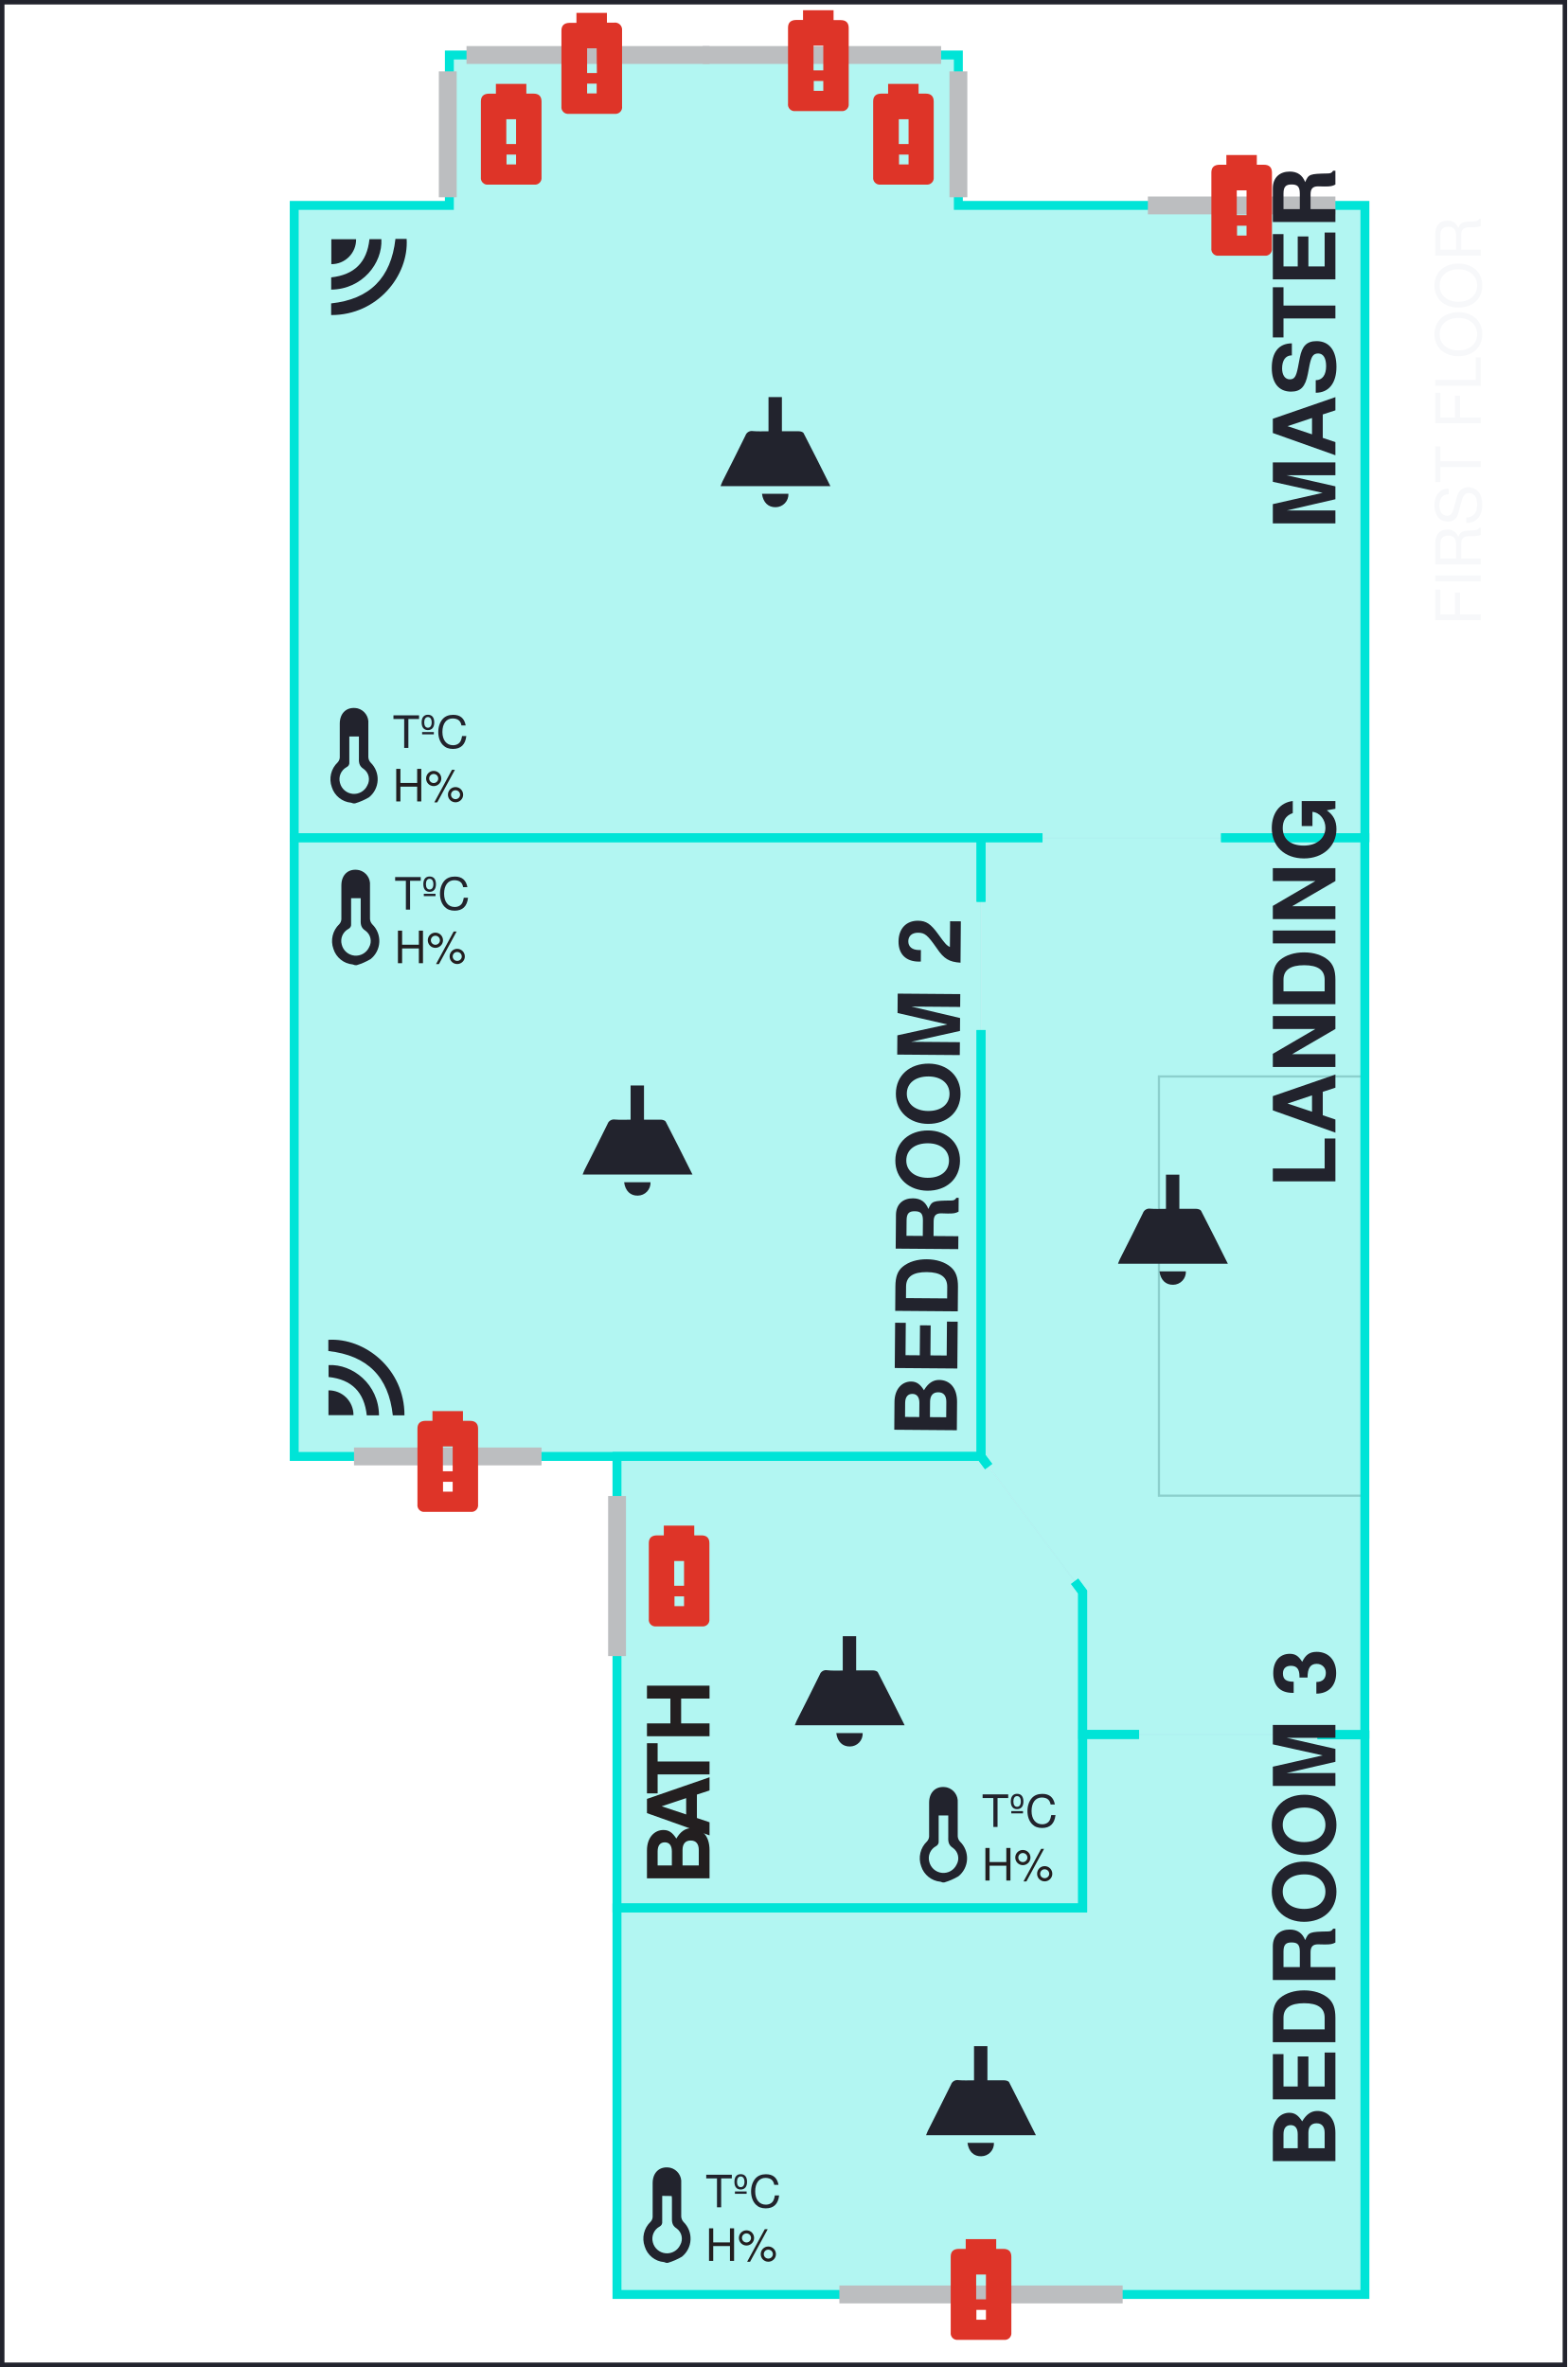
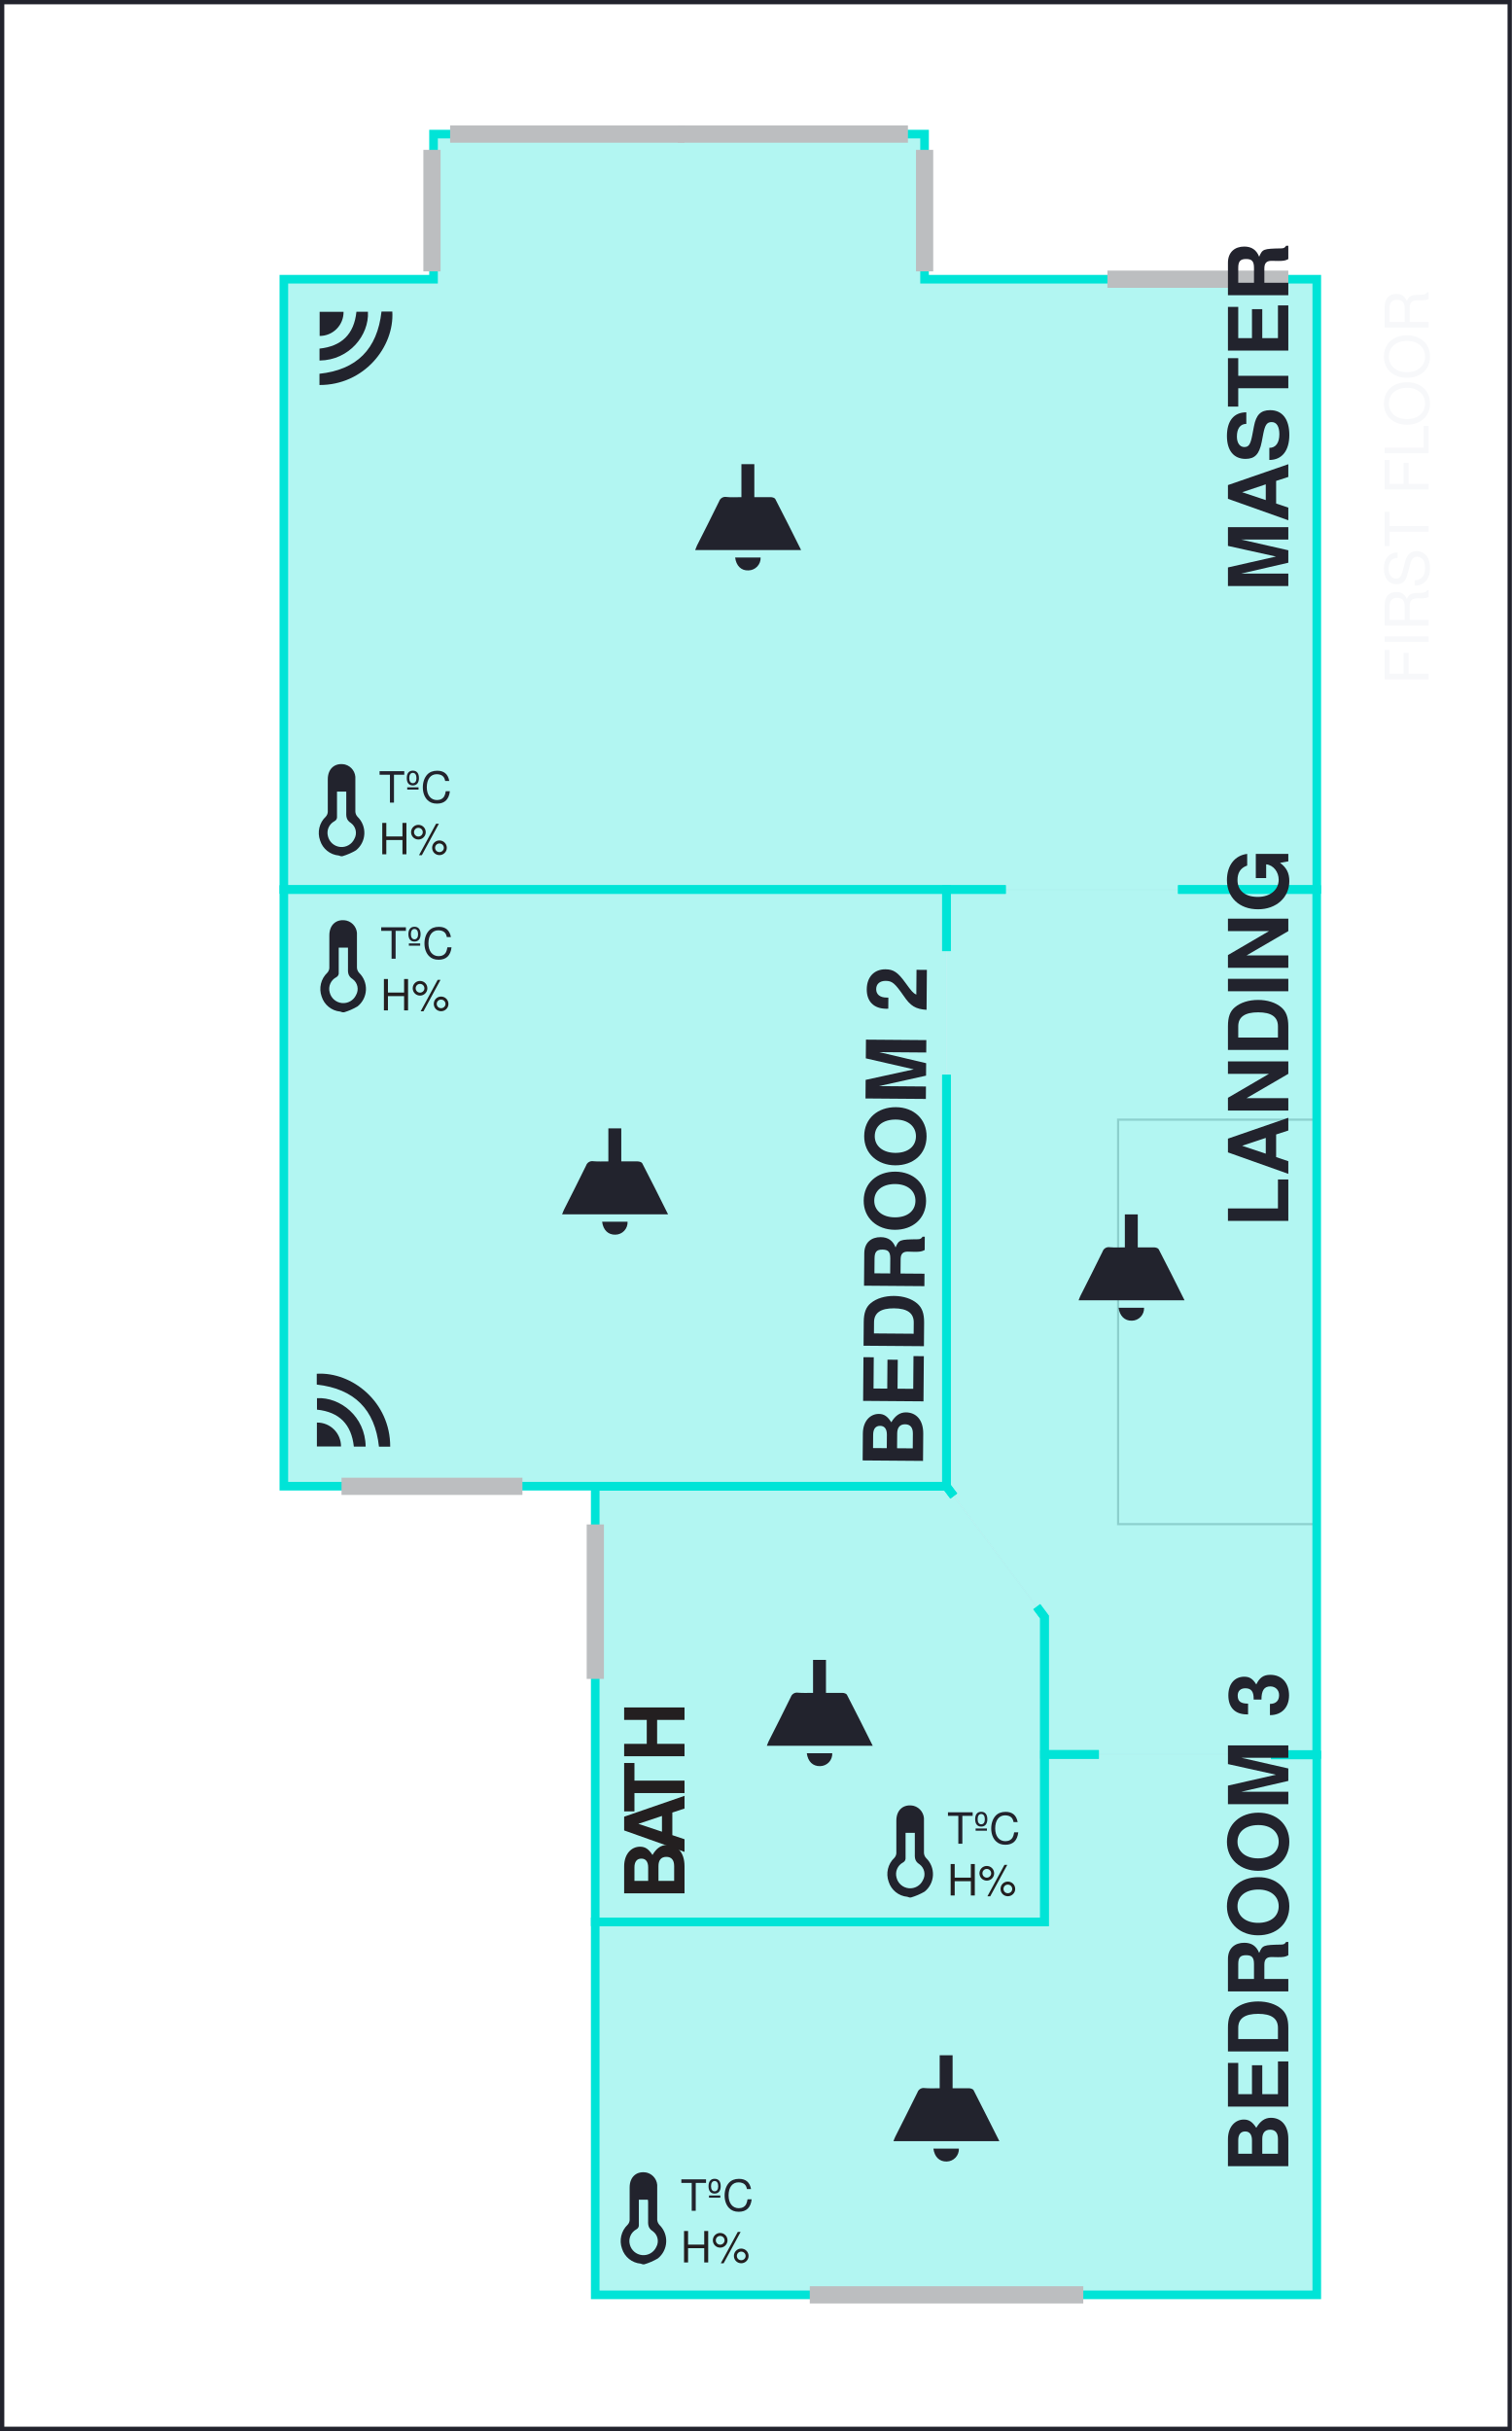
- <svg xmlns="http://www.w3.org/2000/svg" viewBox="0 0 351 530.19">
+ <svg xmlns="http://www.w3.org/2000/svg" viewBox="0 0 351 564.36">
  <defs>
    <style>
      .cls-1, .cls-2, .cls-4, .cls-6, .cls-7 {
        fill: none;
        stroke-miterlimit: 10;
      }

      .cls-1, .cls-4 {
        stroke: #22232d;
      }

      .cls-2 {
        stroke: #f7f8fa;
        stroke-width: 0.25px;
      }

-       .cls-12, .cls-3 {
+       .cls-11, .cls-3 {
        fill: #f7f8fa;
      }

      .cls-3 {
        opacity: 0.14;
      }

      .cls-4 {
        stroke-width: 0.5px;
        opacity: 0.25;
      }

      .cls-5 {
        fill: #00e4d7;
        opacity: 0.3;
      }

      .cls-6 {
        stroke: #00e4d7;
        stroke-width: 2px;
      }

      .cls-7 {
        stroke: #bcbec0;
        stroke-width: 4px;
      }

-       .cls-8 {
-         fill: #de3428;
-       }
- 
-       .cls-10, .cls-14, .cls-9 {
+       .cls-13, .cls-8, .cls-9 {
        fill: #22232d;
      }

-       .cls-10 {
+       .cls-9 {
        font-size: 10px;
      }

-       .cls-10, .cls-12 {
+       .cls-11, .cls-9 {
        font-family: Helvetica, Helvetica;
      }

-       .cls-11, .cls-15 {
+       .cls-10, .cls-14 {
        fill: #231f20;
      }

-       .cls-12 {
+       .cls-11 {
        font-size: 14px;
      }

-       .cls-13 {
+       .cls-12 {
        letter-spacing: -0.02em;
      }

-       .cls-14, .cls-15 {
+       .cls-13, .cls-14 {
        font-size: 19.24px;
        font-family: HelveticaNeue-CondensedBold, Helvetica Neue;
        font-weight: 700;
      }

-       .cls-16 {
+       .cls-15 {
        letter-spacing: -0.06em;
      }
    </style>
  </defs>
  <g id="Background">
-     <rect class="cls-1" x="0.5" y="0.5" width="350" height="529.19" />
+     <rect class="cls-1" x="0.5" y="0.5" width="350" height="563.36" />
  </g>
  <g id="house-outline">
-     <path id="house-border" class="cls-2" d="M305.21,513.44H137.69V325.73H65.4V45.51h34.75V11.82h114V45.51h91.06V513.44" transform="translate(0.5 0.5)" />
-     <path id="house-fill" class="cls-3" d="M305.21,513.44H137.69V325.73H65.4V45.51h34.75V11.82h114V45.51h91.06V513.44" transform="translate(0.5 0.5)" />
-     <path id="bedroom_2_border" class="cls-2" d="M65.4,187.14H219.23V325.73H65.4Z" transform="translate(0.5 0.5)" />
-     <path id="landing_border" class="cls-2" d="M305.21,388H242V356.1l-22.74-30.37V187.14h86Z" transform="translate(0.5 0.5)" />
-     <path id="bedroom_3_border" class="cls-2" d="M137.69,513.44V426.91L242,426.86V388h63.24V513.44H137.69Z" transform="translate(0.5 0.5)" />
-     <path id="bedroom_1_border" class="cls-2" d="M195.33,187.14H65.4V45.51h34.75V11.82h114V45.51h91.06V187.14H195.33" transform="translate(0.5 0.5)" />
-     <path id="bathroom_border" class="cls-2" d="M219.23,325.73,242,356.1v70.76H137.69V325.73h81.54" transform="translate(0.5 0.5)" />
+     <path id="house-border" class="cls-2" d="M305.21,532.25H137.69V344.55H65.4V64.32h34.75V30.63h114V64.32h91.06V532.25" transform="translate(0.5 0.5)" />
+     <path id="house-fill" class="cls-3" d="M305.21,532.25H137.69V344.55H65.4V64.32h34.75V30.63h114V64.32h91.06V532.25" transform="translate(0.5 0.5)" />
+     <path id="bedroom_2_border" class="cls-2" d="M65.4,206H219.23v138.6H65.4Z" transform="translate(0.5 0.5)" />
+     <path id="landing_border" class="cls-2" d="M305.21,406.81H242v-31.9l-22.74-30.36V206h86Z" transform="translate(0.5 0.5)" />
+     <path id="bedroom_3_border" class="cls-2" d="M137.69,532.25V445.72L242,445.67V406.81h63.24V532.25H137.69Z" transform="translate(0.5 0.5)" />
+     <path id="bedroom_1_border" class="cls-2" d="M195.33,206H65.4V64.32h34.75V30.63h114V64.32h91.06V206H195.33" transform="translate(0.5 0.5)" />
+     <path id="bathroom_border" class="cls-2" d="M219.23,344.55,242,374.91v70.76H137.69V344.55h81.54" transform="translate(0.5 0.5)" />
  </g>
  <g id="misc">
-     <rect class="cls-4" x="259.58" y="241.12" width="46.14" height="93.9" />
+     <rect class="cls-4" x="259.58" y="259.93" width="46.14" height="93.9" />
  </g>
  <g id="motion_fill">
-     <path id="binary_sensor.landing_motion_fill" class="cls-5" d="M305.21,388H242V356.1l-22.74-30.37V187.14h86Z" transform="translate(0.5 0.5)" />
-     <path id="binary_sensor.bedroom_3_motion_fill" class="cls-5" d="M137.69,513.44V426.91L242,426.86V388h63.24V513.44H137.69Z" transform="translate(0.5 0.5)" />
-     <path id="binary_sensor.bedroom_1_motion_fill" class="cls-5" d="M195.33,187.14H65.4V45.51h34.75V11.82h114V45.51h91.06V187.14H195.33" transform="translate(0.5 0.5)" />
-     <path id="binary_sensor.bathroom_motion_fill" class="cls-5" d="M219.23,325.73,242,356.1v70.76H137.69V325.73h81.54" transform="translate(0.5 0.5)" />
-     <path id="binary_sensor.bedroom_2_motion_fill" class="cls-5" d="M65.4,187.14H219.23V325.73H65.4Z" transform="translate(0.5 0.5)" />
+     <path id="binary_sensor.landing_motion_fill" class="cls-5" d="M305.21,406.81H242v-31.9l-22.74-30.36V206h86Z" transform="translate(0.5 0.5)" />
+     <path id="binary_sensor.bedroom_3_motion_fill" class="cls-5" d="M137.69,532.25V445.72L242,445.67V406.81h63.24V532.25H137.69Z" transform="translate(0.5 0.5)" />
+     <path id="binary_sensor.bedroom_1_motion_fill" class="cls-5" d="M195.33,206H65.4V64.32h34.75V30.63h114V64.32h91.06V206H195.33" transform="translate(0.5 0.5)" />
+     <path id="binary_sensor.bathroom_motion_fill" class="cls-5" d="M219.23,344.55,242,374.91v70.76H137.69V344.55h81.54" transform="translate(0.5 0.5)" />
+     <path id="binary_sensor.bedroom_2_motion_fill" class="cls-5" d="M65.4,206H219.23v138.6H65.4Z" transform="translate(0.5 0.5)" />
  </g>
  <g id="motion_border">
-     <path id="binary_sensor.landing_motion_border" class="cls-6" d="M220.93,328l-1.7-2.27V230.22M254.59,388H242V356.1l-1.79-2.4M273,187.14h32.19V388H294.59M219.23,201.49V187.14H233" transform="translate(0.5 0.5)" />
-     <path id="binary_sensor.bedroom_3_motion_border" class="cls-6" d="M294.59,388.1h10.62V513.44H137.69V426.86H242V388h12.64" transform="translate(0.5 0.5)" />
-     <path id="binary_sensor.bedroom_2_motion_border" class="cls-6" d="M219.23,230.22v95.51H65.4V187.14H219.23v14.35" transform="translate(0.5 0.5)" />
-     <path id="binary_sensor.bedroom_1_motion_border" class="cls-6" d="M233,187.14H65.4V45.51h34.75V11.82h114V45.51h91.06V187.14H273" transform="translate(0.5 0.5)" />
-     <path id="binary_sensor.bathroom_motion_border" class="cls-6" d="M240.18,353.7l1.79,2.4v70.76H137.69V325.73h81.54m0,0,1.7,2.27" transform="translate(0.5 0.5)" />
+     <path id="binary_sensor.landing_motion_border" class="cls-6" d="M220.93,346.81l-1.7-2.26V249m35.36,157.78H242v-31.9l-1.79-2.4M273,206h32.19V406.81H294.59M219.23,220.3V206H233" transform="translate(0.5 0.5)" />
+     <path id="binary_sensor.bedroom_3_motion_border" class="cls-6" d="M294.59,406.92h10.62V532.25H137.69V445.67H242V406.81h12.64" transform="translate(0.5 0.5)" />
+     <path id="binary_sensor.bedroom_2_motion_border" class="cls-6" d="M219.23,249v95.52H65.4V206H219.23V220.3" transform="translate(0.5 0.5)" />
+     <path id="binary_sensor.bedroom_1_motion_border" class="cls-6" d="M233,206H65.4V64.32h34.75V30.63h114V64.32h91.06V206H273" transform="translate(0.5 0.5)" />
+     <path id="binary_sensor.bathroom_motion_border" class="cls-6" d="M240.18,372.51l1.79,2.4v70.76H137.69V344.55h81.54m0,0,1.7,2.26" transform="translate(0.5 0.5)" />
  </g>
  <g id="openings">
-     <line id="sensor.bedroom_1_window_2" class="cls-7" x1="104.49" y1="12.32" x2="158.92" y2="12.32" />
-     <line id="sensor.bedroom_1_window_3" class="cls-7" x1="157.37" y1="12.32" x2="210.79" y2="12.32" />
-     <line id="sensor.bedroom_1_window_1" class="cls-7" x1="100.29" y1="44.18" x2="100.29" y2="15.98" />
-     <line id="sensor.bedroom_1_window_4" class="cls-7" x1="214.66" y1="44.18" x2="214.66" y2="15.98" />
-     <line id="sensor.bedroom_1_window_5" class="cls-7" x1="299.1" y1="46.01" x2="257.1" y2="46.01" />
-     <line id="sensor.bedroom_2_window_1" class="cls-7" x1="121.29" y1="326.23" x2="79.29" y2="326.23" />
-     <line id="sensor.bathroom_window_1" class="cls-7" x1="138.21" y1="335.09" x2="138.21" y2="370.95" />
-     <line id="sensor.bedroom_3_window_1" class="cls-7" x1="251.45" y1="513.94" x2="188" y2="513.94" />
-   </g>
-   <g id="sensor_battery_warnings">
-     <path id="binary_sensor.bedroom_1_window_1_battery" class="cls-8" d="M117.39,18.29v2.18H119c1.17,0,1.78.59,1.79,1.74q0,8.49,0,17a1.49,1.49,0,0,1-1.65,1.65q-5.14,0-10.29,0a1.48,1.48,0,0,1-1.64-1.65q0-8.51,0-17c0-1.14.62-1.7,1.78-1.73h1.58V18.29Zm-2.3,7.92H112.9v5.55h2.19Zm0,10.12v-2.2h-2.14v2.2Z" transform="translate(0.5 0.5)" />
-     <path id="binary_sensor.bedroom_1_window_4_battery" class="cls-8" d="M205.24,18.29v2.18h1.61c1.16,0,1.78.59,1.78,1.74q0,8.49,0,17A1.48,1.48,0,0,1,207,40.85q-5.15,0-10.29,0a1.48,1.48,0,0,1-1.64-1.65q0-8.51,0-17c0-1.14.61-1.7,1.78-1.73h1.57V18.29ZM203,26.21h-2.19v5.55H203Zm0,10.12v-2.2h-2.14v2.2Z" transform="translate(0.5 0.5)" />
-     <path id="binary_sensor.bedroom_1_window_2_battery" class="cls-8" d="M135.44,2.39V4.57c.56,0,1.08,0,1.61,0a1.58,1.58,0,0,1,1.78,1.73q0,8.5,0,17A1.49,1.49,0,0,1,137.18,25q-5.15,0-10.29,0a1.48,1.48,0,0,1-1.64-1.65q0-8.51,0-17c0-1.14.62-1.7,1.79-1.73.49,0,1,0,1.57,0V2.39Zm-2.3,7.92H131v5.55h2.19Zm0,10.12v-2.2H131v2.2Z" transform="translate(0.5 0.5)" />
-     <path id="binary_sensor.bedroom_1_window_3_battery" class="cls-8" d="M186.2,1.79V4c.56,0,1.08,0,1.6,0,1.17,0,1.78.59,1.79,1.73q0,8.49,0,17a1.49,1.49,0,0,1-1.65,1.66q-5.15,0-10.29,0A1.49,1.49,0,0,1,176,22.7q0-8.49,0-17c0-1.14.62-1.7,1.78-1.73.5,0,1,0,1.58,0V1.79Zm-2.3,7.92h-2.19v5.56h2.19Zm0,10.13v-2.2h-2.14v2.2Z" transform="translate(0.5 0.5)" />
-     <path id="binary_sensor.bedroom_2_window_1_battery" class="cls-8" d="M103.19,315.58v2.18h1.6c1.17,0,1.78.59,1.79,1.73q0,8.5,0,17a1.49,1.49,0,0,1-1.65,1.66q-5.15,0-10.29,0A1.49,1.49,0,0,1,93,336.48q0-8.49,0-17c0-1.14.62-1.7,1.78-1.73h1.58v-2.18Zm-2.3,7.91H98.7v5.56h2.19Zm0,10.13v-2.2H98.73v2.2Z" transform="translate(0.5 0.5)" />
-     <path id="binary_sensor.bathroom_window_1_battery" class="cls-8" d="M155,341.23v2.18c.57,0,1.09,0,1.61,0,1.16,0,1.78.59,1.78,1.73q0,8.5,0,17a1.48,1.48,0,0,1-1.64,1.66q-5.15,0-10.29,0a1.48,1.48,0,0,1-1.64-1.66q0-8.49,0-17c0-1.14.62-1.7,1.79-1.73.5,0,1,0,1.57,0v-2.18Zm-2.29,7.92h-2.2v5.55h2.2Zm0,10.12v-2.2h-2.14v2.2Z" transform="translate(0.5 0.5)" />
-     <path id="binary_sensor.bedroom_3_window_1_battery" class="cls-8" d="M222.63,501.05v2.18c.56,0,1.08,0,1.6,0,1.17,0,1.78.59,1.79,1.73q0,8.49,0,17a1.48,1.48,0,0,1-1.65,1.65q-5.15,0-10.29,0a1.47,1.47,0,0,1-1.64-1.65q0-8.51,0-17c0-1.14.62-1.7,1.78-1.73.5,0,1,0,1.58,0v-2.18Zm-2.3,7.92h-2.19v5.56h2.19Zm0,10.13v-2.2h-2.14v2.2Z" transform="translate(0.5 0.5)" />
-     <path id="binary_sensor.bedroom_1_window_5_battery" class="cls-8" d="M281,34.22V36.4h1.6c1.17,0,1.78.59,1.79,1.73q0,8.5,0,17a1.48,1.48,0,0,1-1.64,1.65q-5.14,0-10.29,0a1.48,1.48,0,0,1-1.64-1.65q0-8.51,0-17c0-1.14.62-1.7,1.78-1.73h1.58V34.22Zm-2.3,7.92h-2.19v5.55h2.19Zm0,10.12v-2.2h-2.13v2.2Z" transform="translate(0.5 0.5)" />
+     <path id="binary_sensor.bedroom_1_window_2" class="cls-7" d="M104,30.63h54.43" transform="translate(0.5 0.5)" />
+     <path id="binary_sensor.bedroom_1_window_3" class="cls-7" d="M156.87,30.63h53.42" transform="translate(0.5 0.5)" />
+     <path id="binary_sensor.bedroom_1_window_1" class="cls-7" d="M99.79,62.5V34.29" transform="translate(0.5 0.5)" />
+     <path id="binary_sensor.bedroom_1_window_4" class="cls-7" d="M214.16,62.5V34.29" transform="translate(0.5 0.5)" />
+     <path id="binary_sensor.bedroom_1_window_5" class="cls-7" d="M256.6,64.32h42" transform="translate(0.5 0.5)" />
+     <path id="binary_sensor.bedroom_2_window_1" class="cls-7" d="M120.79,344.55h-42" transform="translate(0.5 0.5)" />
+     <path id="binary_sensor.bathroom_window_1" class="cls-7" d="M137.71,353.4v35.86" transform="translate(0.5 0.5)" />
+     <path id="binary_sensor.bedroom_3_window_1" class="cls-7" d="M251,532.25H187.5" transform="translate(0.5 0.5)" />
  </g>
  <g id="icons">
-     <path id="sensor.living_room_motion" class="cls-9" d="M73.67,70.07V67.46c8.62-.92,13.42-5.68,14.4-14.44h2.51C91.09,61.21,84.05,70.11,73.67,70.07Zm11.25-17H82.25c-.55,5.23-3.43,8-8.57,8.56v2.74C80.66,64.3,85.21,58.43,84.92,53.09ZM73.71,58.67a5.51,5.51,0,0,0,5.55-5.59H73.71Z" transform="translate(0.5 0.5)" />
+     <path id="sensor.living_room_motion" class="cls-8" d="M73.67,88.88V86.27c8.62-.92,13.42-5.68,14.4-14.44h2.51C91.09,80,84.05,88.92,73.67,88.88Zm11.25-17H82.25c-.55,5.22-3.43,8-8.57,8.55V83.2C80.66,83.11,85.21,77.24,84.92,71.91ZM73.71,77.49a5.53,5.53,0,0,0,5.55-5.6H73.71Z" transform="translate(0.5 0.5)" />
    <g id="sensor.living_room_ceiling">
-       <path class="cls-9" d="M171.63,96.1V88.44h3V96.1c1.33,0,2.57,0,3.79,0,.38,0,.94.16,1.07.43,2,3.89,4,7.81,6,11.86H160.89c.15-.37.27-.73.43-1.06,1.72-3.42,3.47-6.83,5.14-10.27a1.5,1.5,0,0,1,1.68-1C169.25,96.16,170.36,96.1,171.63,96.1Z" transform="translate(0.5 0.5)" />
-       <path class="cls-9" d="M170.17,110.11h5.92a2.88,2.88,0,0,1-2.84,3C171.59,113.16,170.42,112.05,170.17,110.11Z" transform="translate(0.5 0.5)" />
+       <path class="cls-8" d="M171.63,114.91v-7.66h3v7.66c1.33,0,2.57,0,3.79,0,.38,0,.94.17,1.07.43,2,3.89,4,7.81,6,11.86H160.89c.15-.37.27-.72.43-1.06,1.72-3.42,3.47-6.82,5.14-10.27a1.51,1.51,0,0,1,1.68-1C169.25,115,170.36,114.91,171.63,114.91Z" transform="translate(0.5 0.5)" />
+       <path class="cls-8" d="M170.17,128.92h5.92a2.88,2.88,0,0,1-2.84,3C171.59,132,170.42,130.86,170.17,128.92Z" transform="translate(0.5 0.5)" />
    </g>
-     <path id="sensor.living_room_motion-2" data-name="sensor.living_room_motion" class="cls-9" d="M90.09,316.52H87.48c-.93-8.62-5.68-13.42-14.44-14.4v-2.51C81.23,299.1,90.13,306.14,90.09,316.52Zm-17-11.25v2.67c5.22.55,8,3.43,8.56,8.58h2.74C84.32,309.53,78.45,305,73.11,305.27Zm5.58,11.21a5.52,5.52,0,0,0-5.6-5.55v5.55Z" transform="translate(0.5 0.5)" />
+     <path id="sensor.living_room_motion-2" data-name="sensor.living_room_motion" class="cls-8" d="M90.09,335.34H87.48c-.93-8.62-5.68-13.42-14.44-14.41v-2.51C81.23,317.92,90.13,325,90.09,335.34Zm-17-11.25v2.66c5.22.55,8,3.44,8.56,8.58h2.74C84.32,328.34,78.45,323.79,73.11,324.09Zm5.58,11.21a5.51,5.51,0,0,0-5.6-5.55v5.55Z" transform="translate(0.5 0.5)" />
    <g id="sensor.living_room_ceiling-2" data-name="sensor.living_room_ceiling">
-       <path class="cls-9" d="M140.74,250.3v-7.66h3v7.66c1.33,0,2.56,0,3.79,0,.37,0,.93.17,1.07.43,2,3.9,4,7.82,6,11.86H130c.15-.36.27-.72.43-1.05,1.72-3.42,3.47-6.83,5.14-10.27a1.51,1.51,0,0,1,1.68-1C138.37,250.36,139.48,250.3,140.74,250.3Z" transform="translate(0.5 0.5)" />
-       <path class="cls-9" d="M139.29,264.31h5.91a2.87,2.87,0,0,1-2.83,3C140.71,267.37,139.54,266.25,139.29,264.31Z" transform="translate(0.5 0.5)" />
+       <path class="cls-8" d="M140.74,269.12v-7.66h3v7.66c1.33,0,2.56,0,3.79,0,.37,0,.93.16,1.07.43,2,3.89,4,7.81,6,11.86H130c.15-.37.27-.73.43-1.06,1.72-3.42,3.47-6.83,5.14-10.27a1.5,1.5,0,0,1,1.68-1C138.37,269.18,139.48,269.12,140.74,269.12Z" transform="translate(0.5 0.5)" />
+       <path class="cls-8" d="M139.29,283.13h5.91a2.86,2.86,0,0,1-2.83,3C140.71,286.18,139.54,285.07,139.29,283.13Z" transform="translate(0.5 0.5)" />
    </g>
    <g id="sensor.living_room_ceiling-3" data-name="sensor.living_room_ceiling">
-       <path class="cls-9" d="M260.65,270.27v-7.66h3v7.66c1.33,0,2.56,0,3.79,0,.37,0,.93.17,1.07.43,2,3.89,4,7.82,6,11.86h-24.6c.15-.36.26-.72.43-1.05,1.72-3.42,3.47-6.83,5.14-10.27a1.51,1.51,0,0,1,1.68-1C258.27,270.33,259.39,270.27,260.65,270.27Z" transform="translate(0.5 0.5)" />
-       <path class="cls-9" d="M259.19,284.28h5.92a2.88,2.88,0,0,1-2.83,3C260.61,287.33,259.45,286.22,259.19,284.28Z" transform="translate(0.5 0.5)" />
+       <path class="cls-8" d="M260.65,289.08v-7.65h3v7.65c1.33,0,2.56,0,3.79,0,.37,0,.93.17,1.07.44,2,3.89,4,7.81,6,11.85h-24.6c.15-.36.26-.72.43-1.05,1.72-3.42,3.47-6.83,5.14-10.27a1.49,1.49,0,0,1,1.68-1C258.27,289.14,259.39,289.08,260.65,289.08Z" transform="translate(0.5 0.5)" />
+       <path class="cls-8" d="M259.19,303.1h5.92a2.87,2.87,0,0,1-2.83,3C260.61,306.15,259.45,305,259.19,303.1Z" transform="translate(0.5 0.5)" />
    </g>
    <g id="sensor.living_room_ceiling-4" data-name="sensor.living_room_ceiling">
-       <path class="cls-9" d="M188.26,373.69V366h3v7.66c1.33,0,2.56,0,3.79,0,.37,0,.93.16,1.07.43,2,3.89,4,7.81,6,11.85H177.53c.15-.36.27-.72.43-1.05,1.72-3.42,3.47-6.83,5.14-10.27a1.49,1.49,0,0,1,1.68-1C185.89,373.75,187,373.69,188.26,373.69Z" transform="translate(0.5 0.5)" />
-       <path class="cls-9" d="M186.81,387.7h5.91a2.86,2.86,0,0,1-2.83,3C188.23,390.75,187.06,389.63,186.81,387.7Z" transform="translate(0.5 0.5)" />
+       <path class="cls-8" d="M188.26,392.5v-7.66h3v7.66c1.33,0,2.56,0,3.79,0,.37,0,.93.16,1.07.43,2,3.89,4,7.81,6,11.86H177.53c.15-.37.27-.73.43-1.06,1.72-3.42,3.47-6.83,5.14-10.27a1.51,1.51,0,0,1,1.68-1C185.89,392.56,187,392.5,188.26,392.5Z" transform="translate(0.5 0.5)" />
+       <path class="cls-8" d="M186.81,406.51h5.91a2.86,2.86,0,0,1-2.83,3C188.23,409.56,187.06,408.45,186.81,406.51Z" transform="translate(0.5 0.5)" />
    </g>
    <g id="sensor.living_room_ceiling-5" data-name="sensor.living_room_ceiling">
-       <path class="cls-9" d="M217.66,465.48v-7.66h3v7.66c1.33,0,2.56,0,3.79,0,.37,0,.93.16,1.07.43,2,3.89,3.95,7.81,6,11.86H206.92c.15-.37.27-.73.44-1.06,1.71-3.42,3.46-6.83,5.14-10.27a1.51,1.51,0,0,1,1.68-1C215.28,465.54,216.4,465.48,217.66,465.48Z" transform="translate(0.5 0.5)" />
-       <path class="cls-9" d="M216.2,479.49h5.92a2.87,2.87,0,0,1-2.83,3C217.62,482.54,216.46,481.43,216.2,479.49Z" transform="translate(0.5 0.5)" />
+       <path class="cls-8" d="M217.66,484.29v-7.66h3v7.66c1.33,0,2.56,0,3.79,0,.37,0,.93.17,1.07.43,2,3.89,3.95,7.81,6,11.86H206.92c.15-.37.27-.72.44-1.06,1.71-3.42,3.46-6.82,5.14-10.27a1.51,1.51,0,0,1,1.68-1C215.28,484.35,216.4,484.29,217.66,484.29Z" transform="translate(0.5 0.5)" />
+       <path class="cls-8" d="M216.2,498.3h5.92a2.88,2.88,0,0,1-2.83,3C217.62,501.35,216.46,500.24,216.2,498.3Z" transform="translate(0.5 0.5)" />
    </g>
  </g>
  <g id="temp">
    <g id="sensor.living_room_therm">
-       <path class="cls-9" d="M79,179.46h-.36a2.24,2.24,0,0,0-.5-.16,5,5,0,0,1-4.32-3.48,5.2,5.2,0,0,1,1.33-5.57,1.77,1.77,0,0,0,.45-1.06c0-2.53,0-5.06,0-7.59s1.73-3.91,4-3.43A3.23,3.23,0,0,1,82,161.6c0,2.5,0,5,0,7.5a1.89,1.89,0,0,0,.51,1.21,5.19,5.19,0,0,1-.36,7.78A14.36,14.36,0,0,1,79,179.46Zm-1.26-15c0,2,0,3.86,0,5.73a1.07,1.07,0,0,1-.6,1.14,3.07,3.07,0,0,0-1.5,3.51,3.26,3.26,0,0,0,6.12.61,2.83,2.83,0,0,0-.78-3.69c-1.17-.73-1.11-1.64-1.09-2.7,0-1.28,0-2.56,0-3.84,0-.26,0-.52,0-.76Z" transform="translate(0.5 0.5)" />
+       <path class="cls-8" d="M79,198.27h-.36a2.91,2.91,0,0,0-.5-.16,5,5,0,0,1-4.32-3.48,5.18,5.18,0,0,1,1.33-5.56,1.8,1.8,0,0,0,.45-1.07c0-2.53,0-5.06,0-7.59s1.73-3.91,4-3.43A3.24,3.24,0,0,1,82,180.41c0,2.5,0,5,0,7.5a1.89,1.89,0,0,0,.51,1.21,5.19,5.19,0,0,1-.36,7.78A13.91,13.91,0,0,1,79,198.27Zm-1.26-15c0,2,0,3.86,0,5.74a1.08,1.08,0,0,1-.6,1.14,3.05,3.05,0,0,0-1.5,3.5,3.26,3.26,0,0,0,6.12.61,2.83,2.83,0,0,0-.78-3.69c-1.17-.73-1.11-1.64-1.09-2.7,0-1.28,0-2.56,0-3.84,0-.26,0-.51,0-.76Z" transform="translate(0.5 0.5)" />
    </g>
-     <text class="cls-10" transform="translate(87.92 167.52)">TºC<tspan class="cls-11">
+     <text class="cls-9" transform="translate(87.92 186.33)">TºC<tspan class="cls-10">
        <tspan x="0" y="12">H%</tspan>
      </tspan>
    </text>
    <g id="sensor.living_room_therm-2" data-name="sensor.living_room_therm">
-       <path class="cls-9" d="M79.4,215.69H79a2.91,2.91,0,0,0-.5-.16,5,5,0,0,1-4.32-3.48,5.2,5.2,0,0,1,1.33-5.56,1.8,1.8,0,0,0,.45-1.07c0-2.53,0-5.06,0-7.59s1.72-3.91,4-3.42a3.23,3.23,0,0,1,2.41,3.42c0,2.5,0,5,0,7.5a1.94,1.94,0,0,0,.51,1.21,5.19,5.19,0,0,1-.36,7.78A13.91,13.91,0,0,1,79.4,215.69Zm-1.26-15c0,2,0,3.86,0,5.74a1.08,1.08,0,0,1-.6,1.14,3.05,3.05,0,0,0-1.5,3.5,3.26,3.26,0,0,0,6.12.62,2.84,2.84,0,0,0-.78-3.7c-1.17-.73-1.11-1.64-1.09-2.7,0-1.28,0-2.56,0-3.84,0-.26,0-.51,0-.76Z" transform="translate(0.5 0.5)" />
+       <path class="cls-8" d="M79.4,234.5H79a2.91,2.91,0,0,0-.5-.16,5,5,0,0,1-4.32-3.48,5.2,5.2,0,0,1,1.33-5.56,1.77,1.77,0,0,0,.45-1.06c0-2.53,0-5.06,0-7.59s1.72-3.92,4-3.43a3.23,3.23,0,0,1,2.41,3.42c0,2.5,0,5,0,7.51a1.92,1.92,0,0,0,.51,1.2,5.19,5.19,0,0,1-.36,7.78A13.91,13.91,0,0,1,79.4,234.5Zm-1.26-15c0,2,0,3.86,0,5.74a1.08,1.08,0,0,1-.6,1.14,3.05,3.05,0,0,0-1.5,3.5,3.26,3.26,0,0,0,6.12.62,2.84,2.84,0,0,0-.78-3.7c-1.17-.73-1.11-1.64-1.09-2.69,0-1.28,0-2.57,0-3.85,0-.25,0-.51,0-.76Z" transform="translate(0.5 0.5)" />
    </g>
-     <text class="cls-10" transform="translate(88.3 203.75)">TºC<tspan class="cls-11">
+     <text class="cls-9" transform="translate(88.3 222.57)">TºC<tspan class="cls-10">
        <tspan x="0" y="12">H%</tspan>
      </tspan>
    </text>
    <g id="sensor.living_room_therm-3" data-name="sensor.living_room_therm">
-       <path class="cls-9" d="M211,421.15h-.36a3.22,3.22,0,0,0-.5-.16,5,5,0,0,1-4.32-3.48,5.2,5.2,0,0,1,1.32-5.56,1.81,1.81,0,0,0,.46-1.07c0-2.53,0-5.06,0-7.59s1.73-3.91,4-3.42a3.25,3.25,0,0,1,2.41,3.42c0,2.5,0,5,0,7.5a1.87,1.87,0,0,0,.51,1.21,5.19,5.19,0,0,1-.36,7.78A13.91,13.91,0,0,1,211,421.15Zm-1.26-15c0,2,0,3.86,0,5.74a1.11,1.11,0,0,1-.6,1.14,3.05,3.05,0,0,0-1.5,3.5,3.26,3.26,0,0,0,6.12.62,2.84,2.84,0,0,0-.78-3.7c-1.18-.73-1.11-1.64-1.09-2.69,0-1.29,0-2.57,0-3.85,0-.26,0-.51,0-.76Z" transform="translate(0.5 0.5)" />
+       <path class="cls-8" d="M211,440h-.36a4.83,4.83,0,0,0-.5-.16,5,5,0,0,1-4.32-3.48,5.2,5.2,0,0,1,1.32-5.56,1.79,1.79,0,0,0,.46-1.06c0-2.53,0-5.06,0-7.59s1.73-3.91,4-3.43a3.25,3.25,0,0,1,2.41,3.43c0,2.5,0,5,0,7.5a1.91,1.91,0,0,0,.51,1.21,5.19,5.19,0,0,1-.36,7.78A14.34,14.34,0,0,1,211,440Zm-1.26-15c0,2,0,3.86,0,5.74a1.11,1.11,0,0,1-.6,1.14,3.05,3.05,0,0,0-1.5,3.5,3.26,3.26,0,0,0,6.12.62,2.84,2.84,0,0,0-.78-3.7c-1.18-.73-1.11-1.63-1.09-2.69,0-1.28,0-2.57,0-3.85,0-.25,0-.51,0-.76Z" transform="translate(0.5 0.5)" />
    </g>
-     <text class="cls-10" transform="translate(219.88 409.22)">TºC<tspan class="cls-11">
+     <text class="cls-9" transform="translate(219.88 428.03)">TºC<tspan class="cls-10">
        <tspan x="0" y="12">H%</tspan>
      </tspan>
    </text>
    <g id="sensor.living_room_therm-4" data-name="sensor.living_room_therm">
-       <path class="cls-9" d="M149.08,506.36h-.35a3.28,3.28,0,0,0-.5-.17,4.94,4.94,0,0,1-4.32-3.48,5.2,5.2,0,0,1,1.32-5.56,1.72,1.72,0,0,0,.45-1.06c0-2.53,0-5.06,0-7.59s1.73-3.91,4-3.43a3.23,3.23,0,0,1,2.4,3.43c0,2.5,0,5,0,7.5a2,2,0,0,0,.52,1.21,5.2,5.2,0,0,1-.37,7.78A14.63,14.63,0,0,1,149.08,506.36Zm-1.26-15c0,2,0,3.86,0,5.74a1.09,1.09,0,0,1-.59,1.14,3.08,3.08,0,0,0-1.51,3.51,3.27,3.27,0,0,0,6.13.61,2.84,2.84,0,0,0-.79-3.7C149.9,497.94,150,497,150,496c0-1.28,0-2.57,0-3.85,0-.25,0-.51-.06-.76Z" transform="translate(0.5 0.5)" />
+       <path class="cls-8" d="M149.08,525.17h-.35a2.42,2.42,0,0,0-.5-.16,5,5,0,0,1-4.32-3.48,5.22,5.22,0,0,1,1.32-5.57,1.72,1.72,0,0,0,.45-1.06c0-2.53,0-5.06,0-7.59s1.73-3.91,4-3.43a3.23,3.23,0,0,1,2.4,3.43c0,2.5,0,5,0,7.5a2,2,0,0,0,.52,1.21,5.2,5.2,0,0,1-.37,7.78A14.16,14.16,0,0,1,149.08,525.17Zm-1.26-15c0,2,0,3.87,0,5.74a1.08,1.08,0,0,1-.59,1.14,3.09,3.09,0,0,0-1.51,3.51,3.27,3.27,0,0,0,6.13.61,2.83,2.83,0,0,0-.79-3.69c-1.17-.73-1.11-1.64-1.09-2.7,0-1.28,0-2.56,0-3.85,0-.25,0-.51-.06-.76Z" transform="translate(0.5 0.5)" />
    </g>
-     <text class="cls-10" transform="translate(157.98 494.42)">TºC<tspan class="cls-11">
+     <text class="cls-9" transform="translate(157.98 513.23)">TºC<tspan class="cls-10">
        <tspan x="0" y="12">H%</tspan>
      </tspan>
    </text>
  </g>
  <g id="text">
-     <text class="cls-12" transform="translate(331.67 140.17) rotate(-90)">FIRS<tspan class="cls-13" x="31.89" y="0">T</tspan>
+     <text class="cls-11" transform="translate(331.67 158.98) rotate(-90)">FIRS<tspan class="cls-12" x="31.89" y="0">T</tspan>
      <tspan x="40.2" y="0" xml:space="preserve"> FLOOR</tspan>
    </text>
-     <text class="cls-14" transform="translate(299.1 118.5) rotate(-90)">MASTER</text>
-     <text class="cls-14" transform="translate(214.3 321.94) rotate(-89.55)">BEDROOM 2</text>
-     <text class="cls-14" transform="translate(299.1 485.65) rotate(-90)">BEDROOM 3</text>
-     <text class="cls-15" transform="translate(158.92 422.31) rotate(-90)">B<tspan class="cls-16" x="10.7" y="0">A</tspan>
+     <text class="cls-13" transform="translate(299.1 137.31) rotate(-90)">MASTER</text>
+     <text class="cls-13" transform="translate(214.28 340.73) rotate(-89.55)">BEDROOM 2</text>
+     <text class="cls-13" transform="translate(299.1 504.46) rotate(-90)">BEDROOM 3</text>
+     <text class="cls-14" transform="translate(158.92 441.12) rotate(-90)">B<tspan class="cls-15" x="10.7" y="0">A</tspan>
      <tspan x="20.34" y="0">TH</tspan>
    </text>
-     <text class="cls-14" transform="translate(299.1 266.15) rotate(-90)">LANDING</text>
+     <text class="cls-13" transform="translate(299.1 284.96) rotate(-90)">LANDING</text>
  </g>
</svg>
